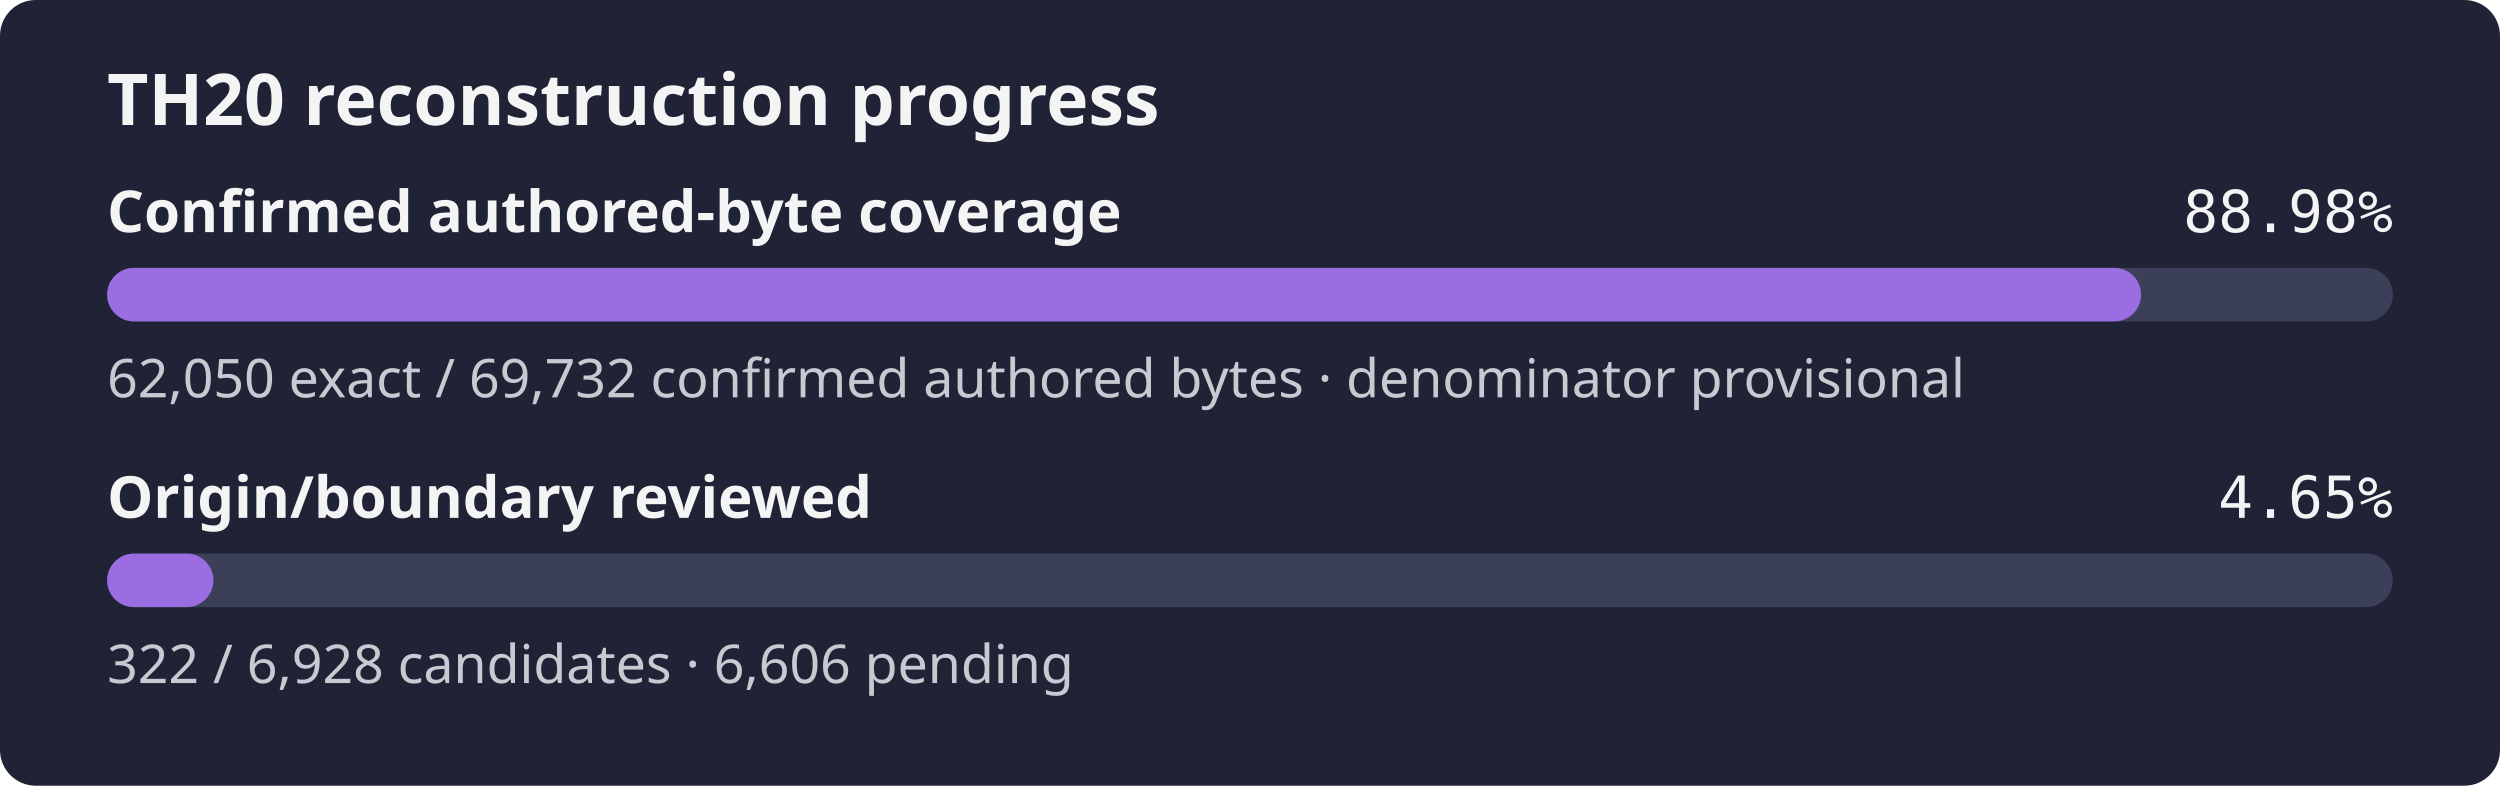
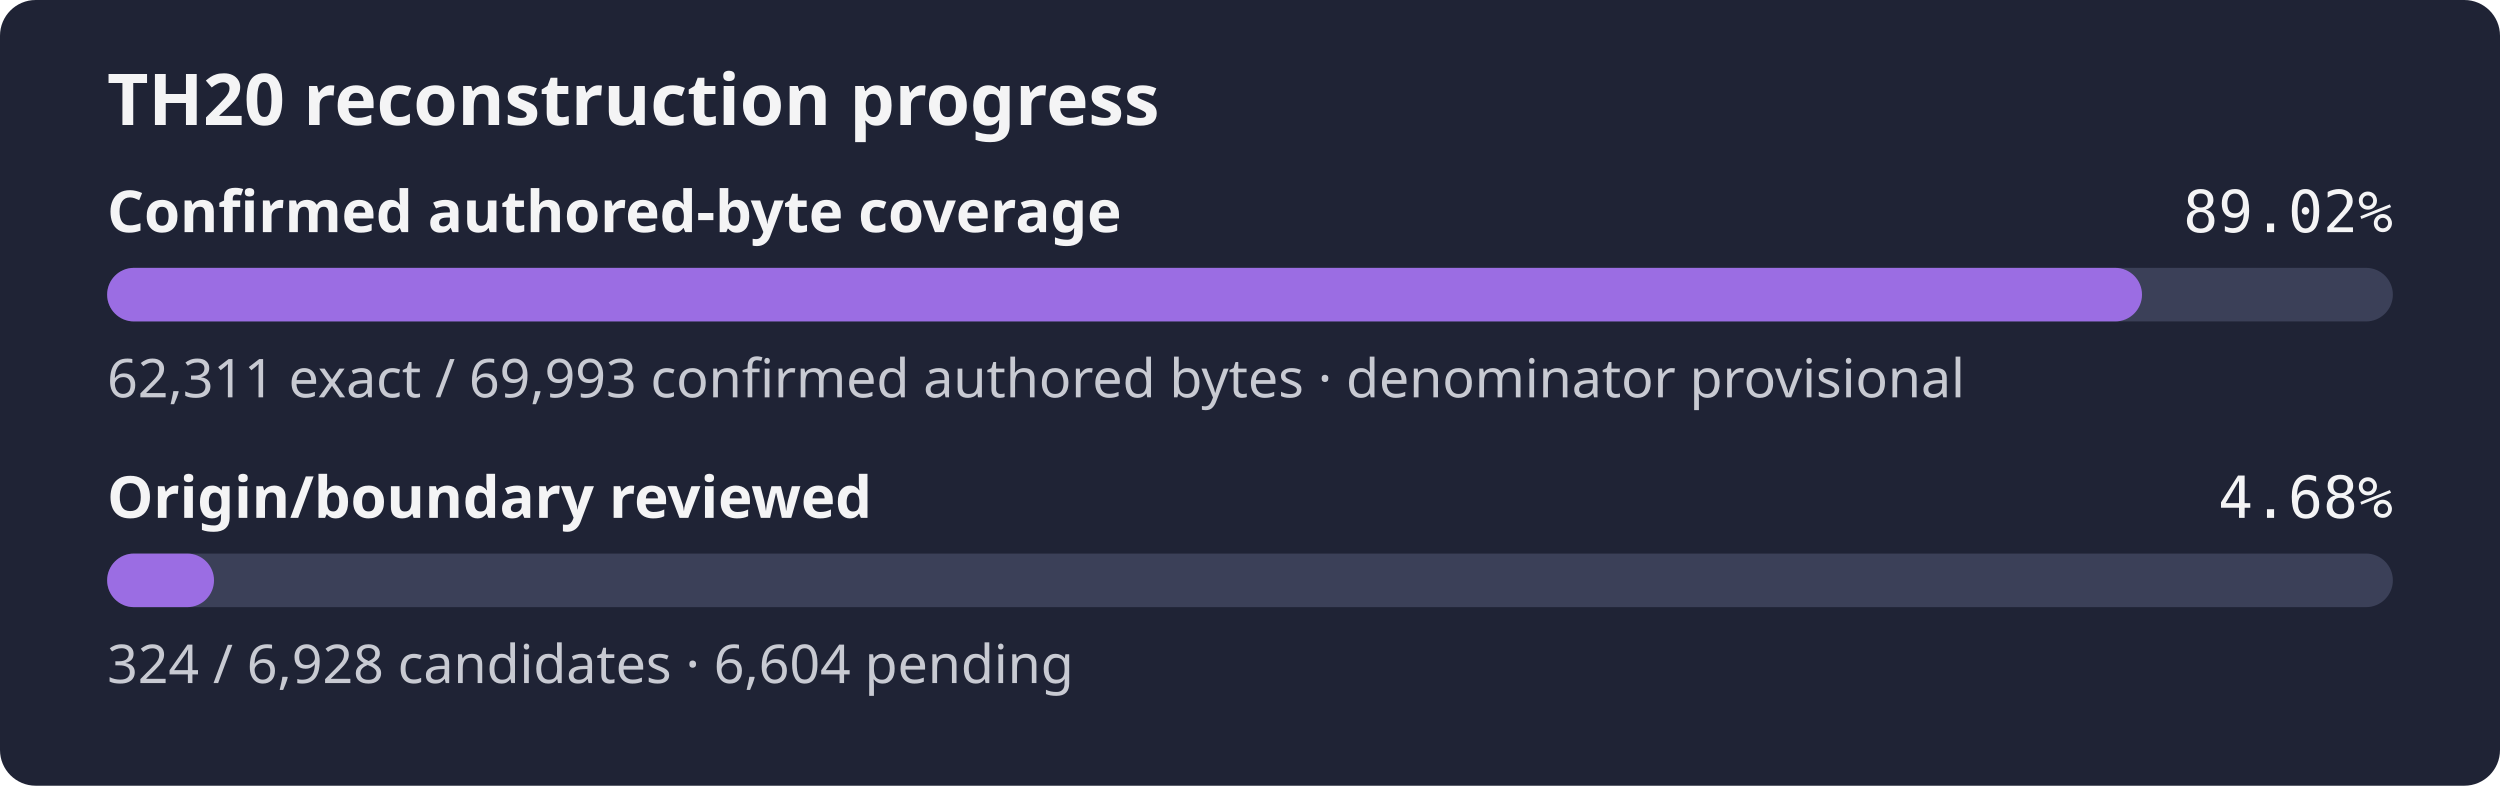
- <svg xmlns="http://www.w3.org/2000/svg" width="560" height="176" role="img" aria-label="TH20 reconstruction progress: 88.98% of the confirmed authored-byte set is exact, origin review 4.65%">
+ <svg xmlns="http://www.w3.org/2000/svg" width="560" height="176" role="img" aria-label="TH20 reconstruction progress: 89.02% of the confirmed authored-byte set is exact, origin review 4.68%">
  <rect width="560" height="176" rx="8" fill="#1f2335" />
  <text x="24" y="28" fill="#f4f4f5" font-family="sans-serif" font-size="16" font-weight="600">TH20 reconstruction progress</text>
  <text x="24" y="52" fill="#f4f4f5" font-family="sans-serif" font-size="13" font-weight="600">Confirmed authored-byte coverage</text>
-   <text x="536" y="52" fill="#f4f4f5" text-anchor="end" font-family="monospace" font-size="13">88.98%</text>
+   <text x="536" y="52" fill="#f4f4f5" text-anchor="end" font-family="monospace" font-size="13">89.02%</text>
  <rect x="24" y="60" width="512" height="12" rx="6" fill="#3b4058" />
-   <rect x="24" y="60" width="455.60" height="12" rx="6" fill="#9b6de3" />
-   <text x="24" y="89" fill="#c8cad2" font-family="sans-serif" font-size="12">62,050 exact / 69,732 confirmed authored bytes · denominator provisional</text>
+   <rect x="24" y="60" width="455.81" height="12" rx="6" fill="#9b6de3" />
+   <text x="24" y="89" fill="#c8cad2" font-family="sans-serif" font-size="12">62,311 exact / 69,993 confirmed authored bytes · denominator provisional</text>
  <text x="24" y="116" fill="#f4f4f5" font-family="sans-serif" font-size="13" font-weight="600">Origin/boundary reviewed</text>
-   <text x="536" y="116" fill="#f4f4f5" text-anchor="end" font-family="monospace" font-size="13">4.65%</text>
+   <text x="536" y="116" fill="#f4f4f5" text-anchor="end" font-family="monospace" font-size="13">4.68%</text>
  <rect x="24" y="124" width="512" height="12" rx="6" fill="#3b4058" />
-   <rect x="24" y="124" width="23.80" height="12" rx="6" fill="#9b6de3" />
-   <text x="24" y="153" fill="#c8cad2" font-family="sans-serif" font-size="12">322 / 6,928 candidates · 6,606 pending</text>
+   <rect x="24" y="124" width="23.94" height="12" rx="6" fill="#9b6de3" />
+   <text x="24" y="153" fill="#c8cad2" font-family="sans-serif" font-size="12">324 / 6,928 candidates · 6,604 pending</text>
</svg>
